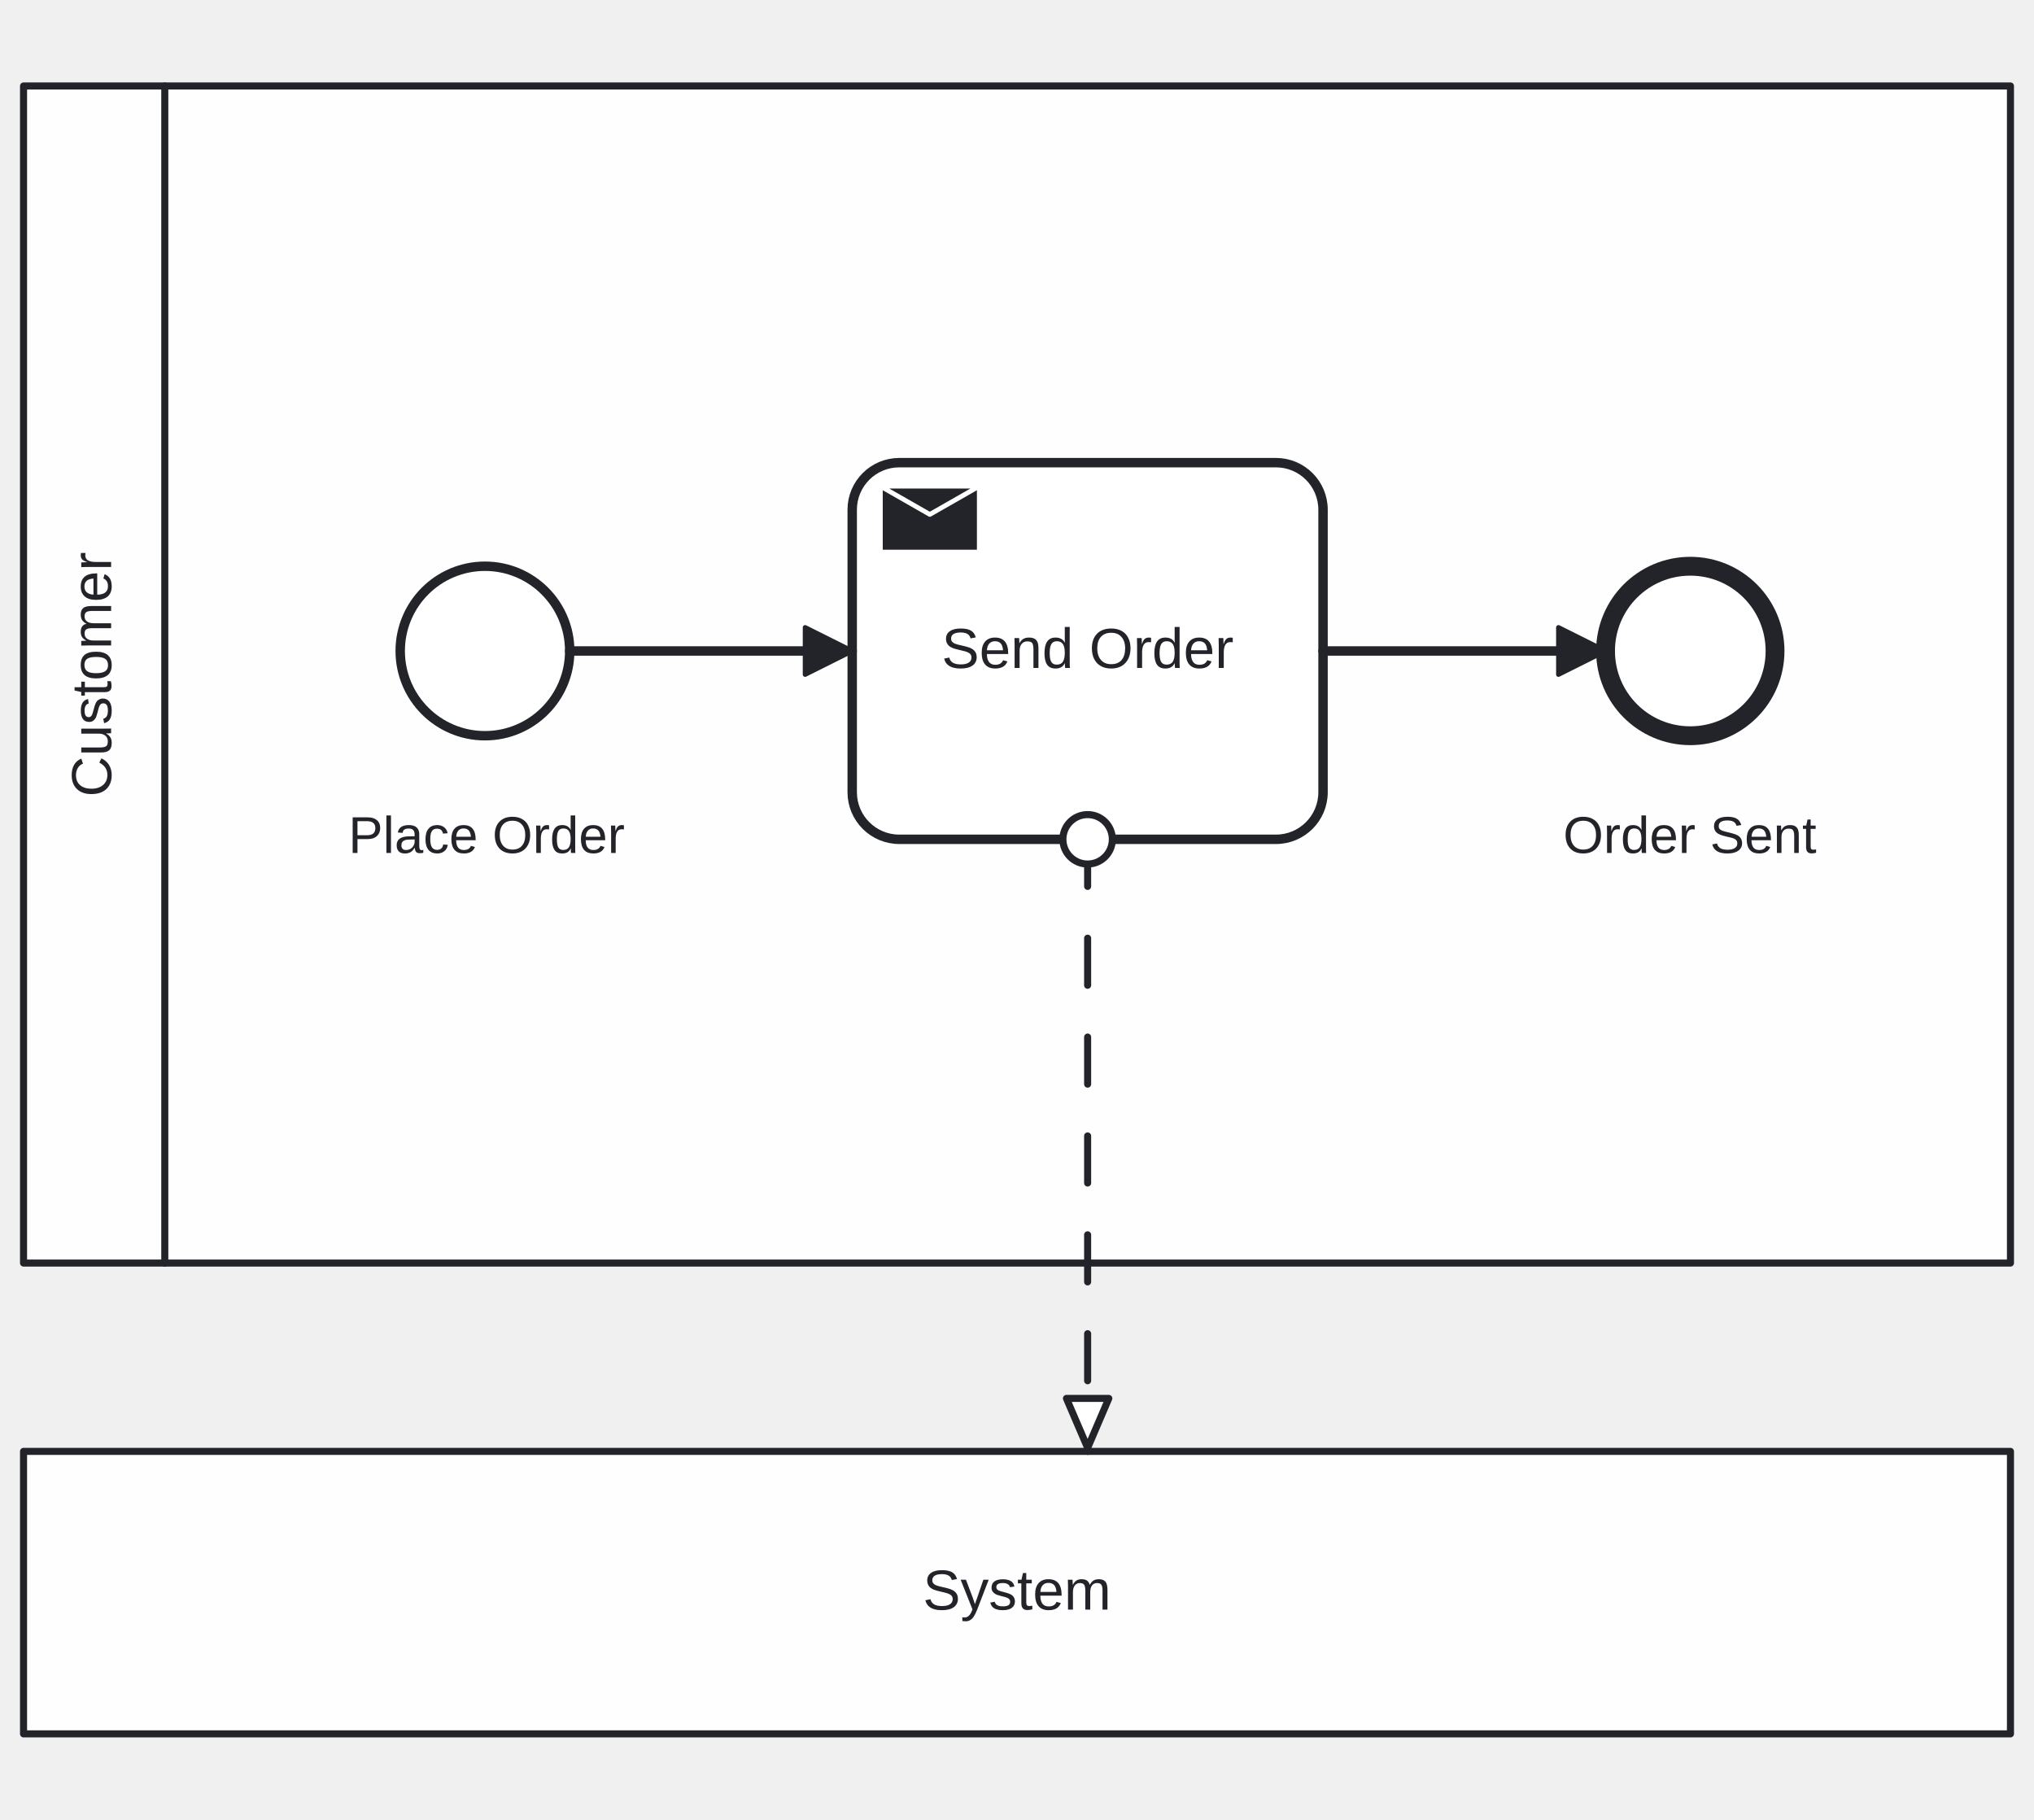
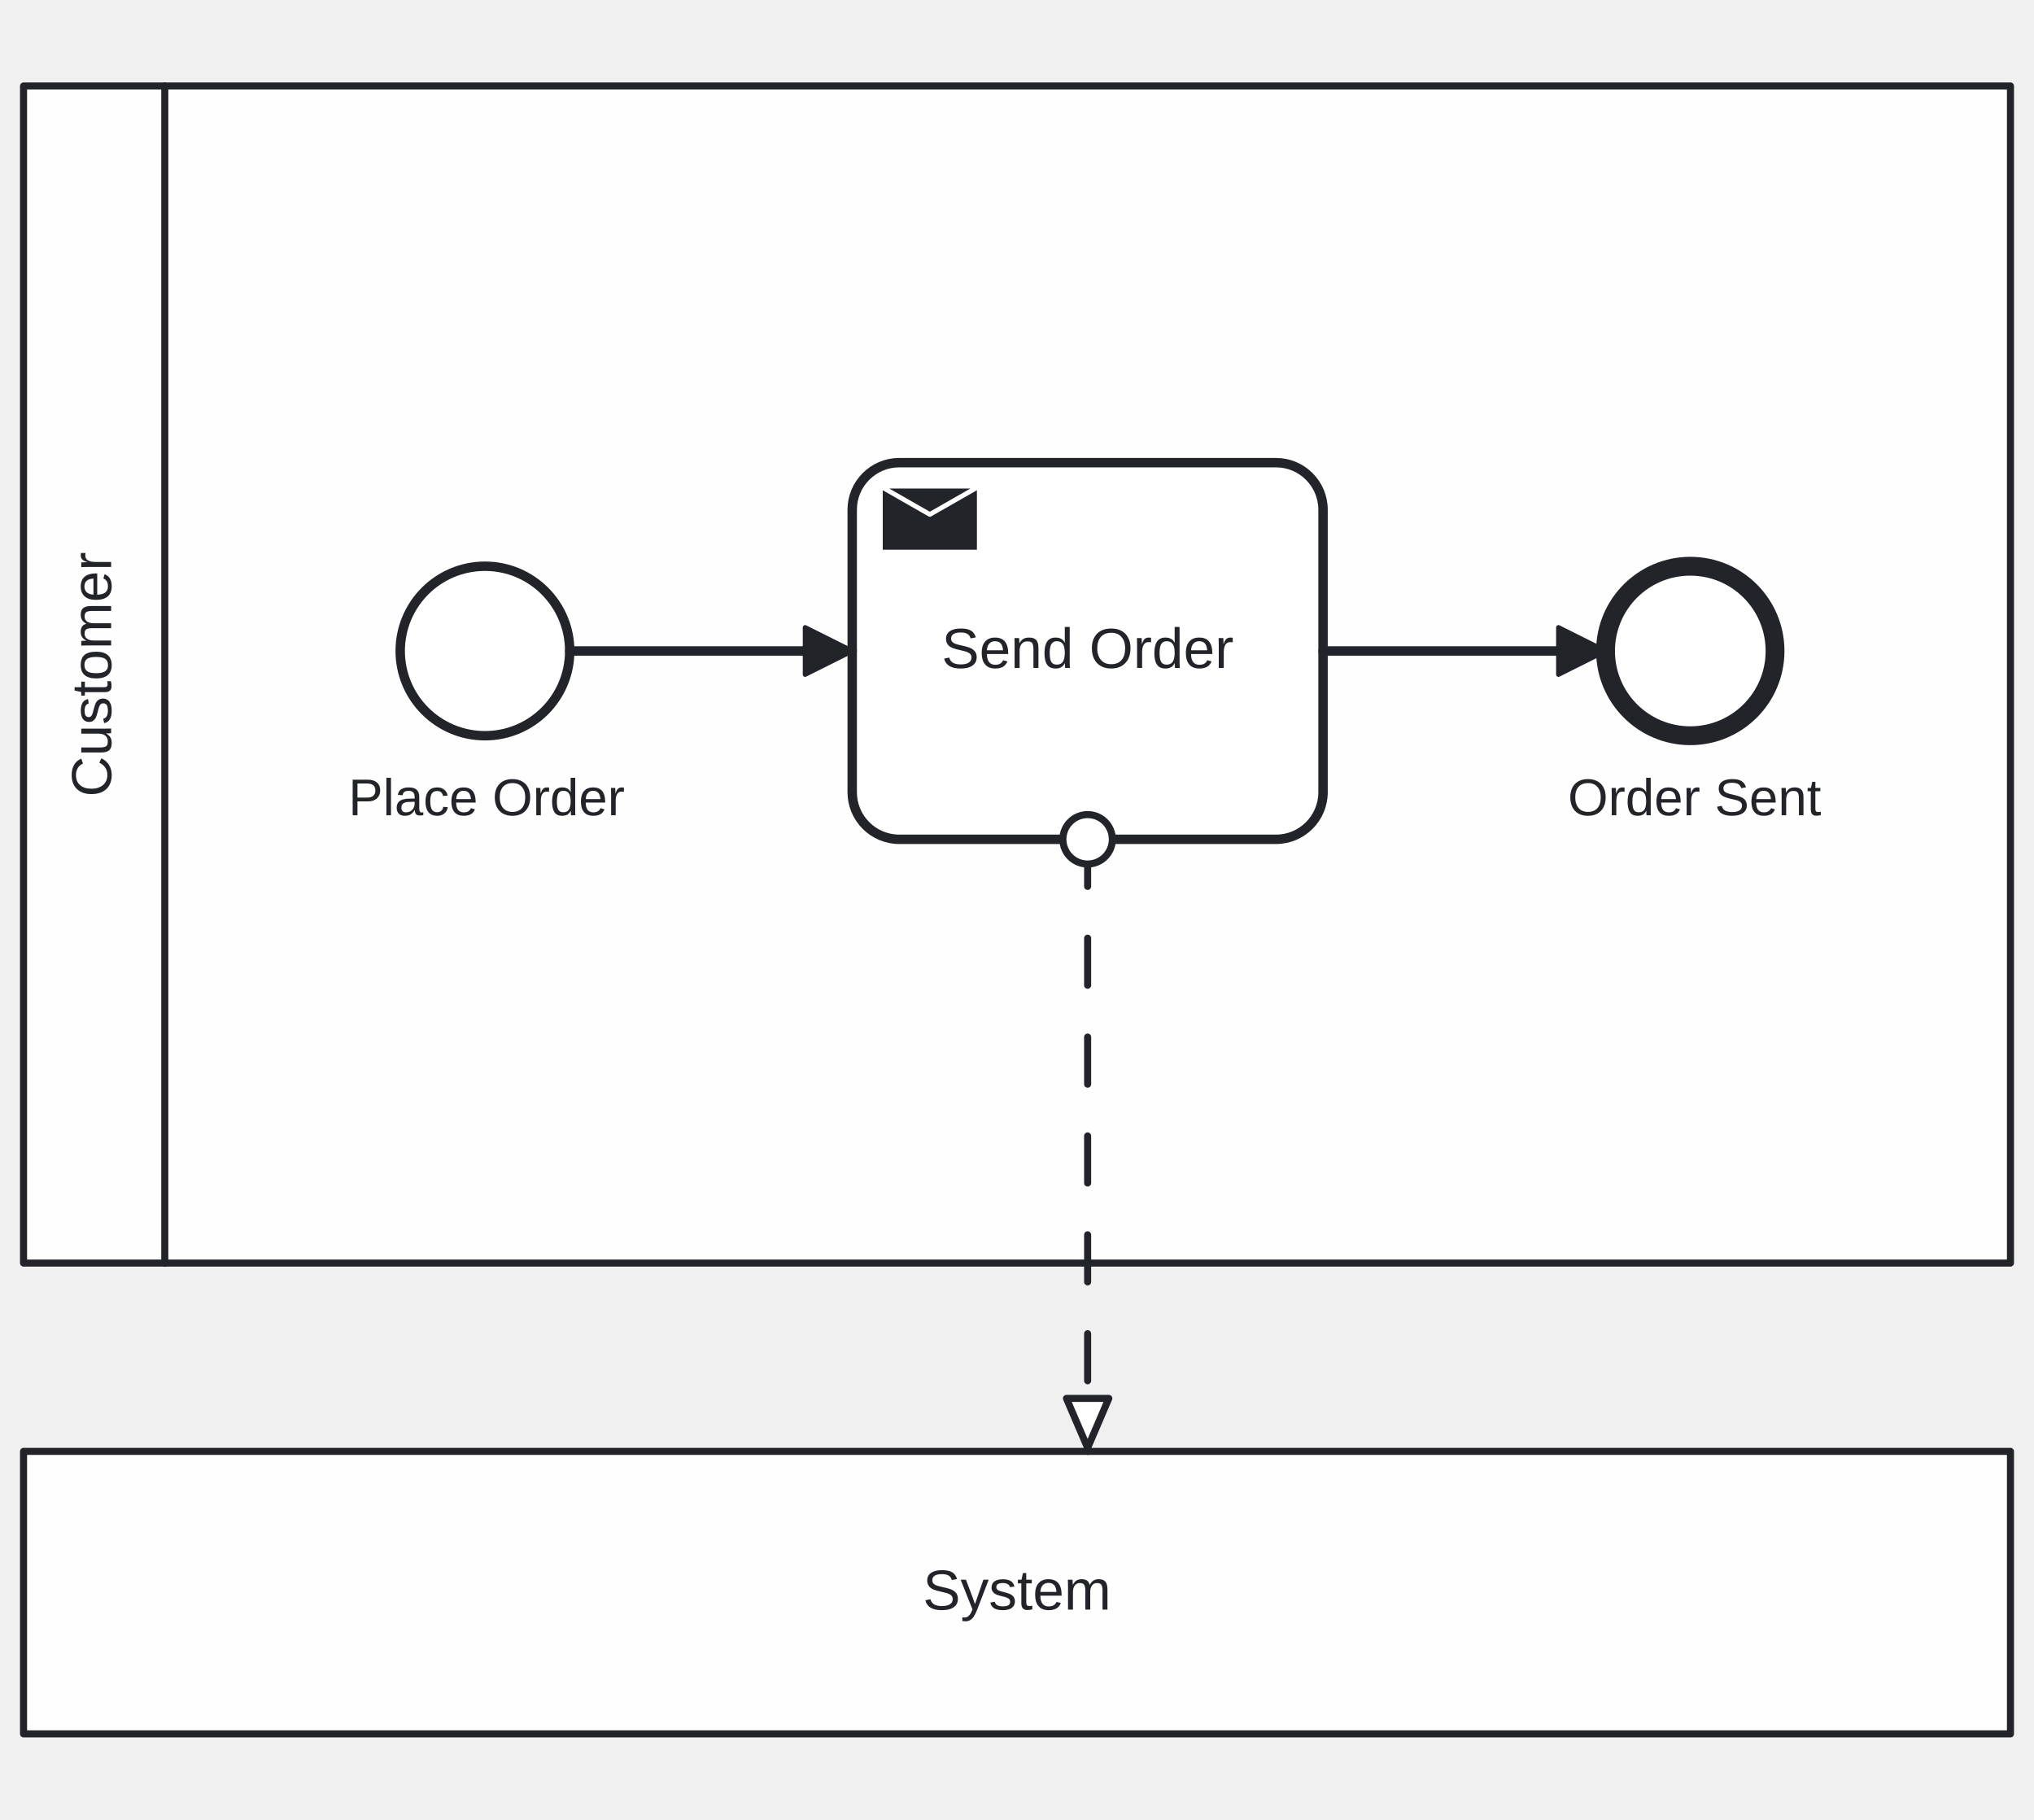
<svg xmlns="http://www.w3.org/2000/svg" width="589" height="527" viewBox="157 167 432 360" version="1.1">
  <g class="djs-group">
    <g class="djs-element djs-shape" data-element-id="Participant_1kju1v4" style="display: block;" transform="translate(162, 172)">
      <g class="djs-visual">
        <rect x="0" y="0" width="422" height="250" rx="0" ry="0" style="stroke-linecap: round; stroke-linejoin: round; stroke: hsl(225, 10%, 15%); stroke-width: 1.5px; fill: white; fill-opacity: 0.95;" />
        <path style="fill: none; stroke-linecap: round; stroke-linejoin: round; stroke: hsl(225, 10%, 15%); stroke-width: 1.5px;" d="M30,0L30,250" />
        <text style="font-family: Arial, sans-serif; font-size: 12px; font-weight: normal; fill: hsl(225, 10%, 15%);" lineHeight="1.2" class="djs-label" transform="matrix(-1.8369701987210297e-16, -1, 1, -1.8369701987210297e-16, 0, 250)">
          <tspan x="98.996" y="18.6">Customer</tspan>
        </text>
      </g>
      <rect x="-5" y="-5" rx="4" width="432" height="260" style="fill: none;" class="djs-outline" />
      <rect style="fill: none; stroke-opacity: 0; stroke: white; stroke-width: 15px;" class="djs-hit djs-hit-no-move" x="0" y="0" width="422" height="250" />
      <rect style="fill: none; stroke-opacity: 0; stroke: white; stroke-width: 15px;" class="djs-hit djs-hit-click-stroke" x="0" y="0" width="422" height="250" />
      <rect style="fill: none; stroke-opacity: 0; stroke: white; stroke-width: 15px;" class="djs-hit djs-hit-all" x="0" y="0" width="30" height="250" />
    </g>
    <g class="djs-children">
      <g class="djs-group">
        <g class="djs-element djs-shape" data-element-id="Activity_0umkpno" style="display: block;" transform="translate(338, 252)">
          <g class="djs-visual">
            <rect x="0" y="0" width="100" height="80" rx="10" ry="10" style="stroke-linecap: round; stroke-linejoin: round; stroke: hsl(225, 10%, 15%); stroke-width: 2px; fill: white; fill-opacity: 0.95;" />
            <text style="font-family: Arial, sans-serif; font-size: 12px; font-weight: normal; fill: hsl(225, 10%, 15%);" lineHeight="1.2" class="djs-label">
              <tspan x="18.986" y="43.6">Send Order</tspan>
            </text>
            <path style="fill: hsl(225, 10%, 15%); stroke-linecap: round; stroke-linejoin: round; stroke: white; stroke-width: 1px;" d="m 5.985,4.998 l 0,14 l 21,0 l 0,-14 z l 10.5,6 l 10.5,-6" />
          </g>
          <rect style="fill: none; stroke-opacity: 0; stroke: white; stroke-width: 15px;" class="djs-hit djs-hit-all" x="0" y="0" width="100" height="80" />
          <rect x="-5" y="-5" rx="14" width="110" height="90" style="fill: none;" class="djs-outline" />
        </g>
      </g>
      <g class="djs-group">
        <g class="djs-element djs-shape" data-element-id="Event_0fdolr2" style="display: block;" transform="translate(498, 274)">
          <g class="djs-visual">
            <circle cx="18" cy="18" r="18" style="stroke-linecap: round; stroke-linejoin: round; stroke: hsl(225, 10%, 15%); stroke-width: 4px; fill: white; fill-opacity: 0.95;" />
          </g>
          <rect style="fill: none; stroke-opacity: 0; stroke: white; stroke-width: 15px;" class="djs-hit djs-hit-all" x="0" y="0" width="36" height="36" />
          <circle cx="18" cy="18" r="24" style="fill: none;" class="djs-outline" />
        </g>
      </g>
      <g class="djs-group">
-         <g class="djs-element djs-shape" data-element-id="Event_0rkf2lz" style="display: block;" transform="translate(242, 274)">
+         <g class="djs-element djs-shape" data-element-id="Event_1k64fqs" style="display: block;" transform="translate(242, 274)">
          <g class="djs-visual">
            <circle cx="18" cy="18" r="18" style="stroke-linecap: round; stroke-linejoin: round; stroke: hsl(225, 10%, 15%); stroke-width: 2px; fill: white; fill-opacity: 0.95;" />
          </g>
          <rect style="fill: none; stroke-opacity: 0; stroke: white; stroke-width: 15px;" class="djs-hit djs-hit-all" x="0" y="0" width="36" height="36" />
          <circle cx="18" cy="18" r="23" style="fill: none;" class="djs-outline" />
        </g>
      </g>
      <g class="djs-group">
-         <g class="djs-element djs-connection" data-element-id="Flow_0b8esdu" style="display: block;">
+         <g class="djs-element djs-connection" data-element-id="Flow_03wruyw" style="display: block;">
          <g class="djs-visual">
            <defs>
              <marker id="marker-seq-0" viewBox="0 0 20 20" refX="11" refY="10" markerWidth="10" markerHeight="10" orient="auto">
                <path d="M 1 5 L 11 10 L 1 15 Z" style="stroke-linecap: round; stroke-linejoin: round; stroke: hsl(225, 10%, 15%); stroke-width: 1px; fill: hsl(225, 10%, 15%);" />
              </marker>
            </defs>
            <path style="fill: none; stroke-linecap: round; stroke-linejoin: round; stroke: hsl(225, 10%, 15%); stroke-width: 2px; marker-end: url(#marker-seq-0);" data-corner-radius="5" d="M278,292L338,292" />
          </g>
          <path d="M278,292L338,292" style="fill: none; stroke-opacity: 0; stroke: white; stroke-width: 15px;" class="djs-hit djs-hit-stroke" />
          <rect x="273" y="287" rx="4" width="70" height="10" style="fill: none;" class="djs-outline" />
        </g>
      </g>
      <g class="djs-group">
        <g class="djs-element djs-connection" data-element-id="Flow_1horjnb" style="display: block;">
          <g class="djs-visual">
            <defs>
              <marker id="marker-seq-1" viewBox="0 0 20 20" refX="11" refY="10" markerWidth="10" markerHeight="10" orient="auto">
                <path d="M 1 5 L 11 10 L 1 15 Z" style="stroke-linecap: round; stroke-linejoin: round; stroke: hsl(225, 10%, 15%); stroke-width: 1px; fill: hsl(225, 10%, 15%);" />
              </marker>
            </defs>
            <path style="fill: none; stroke-linecap: round; stroke-linejoin: round; stroke: hsl(225, 10%, 15%); stroke-width: 2px; marker-end: url(#marker-seq-1);" data-corner-radius="5" d="M438,292L498,292" />
          </g>
          <path d="M438,292L498,292" style="fill: none; stroke-opacity: 0; stroke: white; stroke-width: 15px;" class="djs-hit djs-hit-stroke" />
          <rect x="433" y="287" rx="4" width="70" height="10" style="fill: none;" class="djs-outline" />
        </g>
      </g>
    </g>
  </g>
  <g class="djs-group">
    <g class="djs-element djs-shape" data-element-id="Participant_0yixlru" style="display: block;" transform="translate(162, 462)">
      <g class="djs-visual">
        <rect x="0" y="0" width="422" height="60" rx="0" ry="0" style="stroke-linecap: round; stroke-linejoin: round; stroke: hsl(225, 10%, 15%); stroke-width: 1.5px; fill: white; fill-opacity: 0.95;" />
        <text style="font-family: Arial, sans-serif; font-size: 12px; font-weight: normal; fill: hsl(225, 10%, 15%);" lineHeight="1.2" class="djs-label">
          <tspan x="190.996" y="33.6">System</tspan>
        </text>
      </g>
      <rect x="-5" y="-5" rx="4" width="432" height="70" style="fill: none;" class="djs-outline" />
      <rect style="fill: none; stroke-opacity: 0; stroke: white; stroke-width: 15px;" class="djs-hit djs-hit-all" x="0" y="0" width="422" height="60" />
    </g>
  </g>
  <g class="djs-group">
    <g class="djs-element djs-connection" data-element-id="Flow_0pay6fu" style="display: block;">
      <g class="djs-visual">
        <defs>
          <marker id="marker-seq-2" viewBox="0 0 20 20" refX="8.5" refY="5" markerWidth="20" markerHeight="20" orient="auto">
            <path d="m 1 5 l 0 -3 l 7 3 l -7 3 z" style="stroke-linecap: round; stroke-linejoin: round; stroke: hsl(225, 10%, 15%); stroke-width: 1px; fill: white; stroke-dasharray: 10000,1;" />
          </marker>
          <marker id="marker-seq-3" viewBox="0 0 20 20" refX="6" refY="6" markerWidth="20" markerHeight="20" orient="auto">
            <circle cx="6" cy="6" r="3.5" style="stroke-linecap: round; stroke-linejoin: round; stroke: hsl(225, 10%, 15%); stroke-width: 1px; fill: white; stroke-dasharray: 10000,1;" />
          </marker>
        </defs>
        <path style="fill: none; stroke-linecap: round; stroke-linejoin: round; stroke: hsl(225, 10%, 15%); stroke-width: 1.5px; marker-end: url(#marker-seq-2); marker-start: url(#marker-seq-3); stroke-dasharray: 10, 11;" data-corner-radius="5" d="M388,332L388,462" />
      </g>
      <path d="M388,332L388,462" style="fill: none; stroke-opacity: 0; stroke: white; stroke-width: 15px;" class="djs-hit djs-hit-stroke" />
      <rect x="383" y="327" rx="4" width="10" height="140" style="fill: none;" class="djs-outline" />
    </g>
  </g>
  <g class="djs-group">
-     <g class="djs-element djs-shape" data-element-id="Event_0fdolr2_label" style="display: block;" transform="translate(489, 325)">
+     <g class="djs-element djs-shape" data-element-id="Event_0fdolr2_label" style="display: block;" transform="translate(490, 317)">
      <g class="djs-visual">
        <text style="font-family: Arial, sans-serif; font-size: 11px; font-weight: normal; fill: hsl(225, 10%, 15%);" lineHeight="1.2" class="djs-label">
          <tspan x="0" y="9.9">Order Sent</tspan>
        </text>
      </g>
      <rect style="fill: none; stroke-opacity: 0; stroke: white; stroke-width: 15px;" class="djs-hit djs-hit-all" x="0" y="0" width="54" height="14" />
      <rect x="-5" y="-5" rx="4" width="64" height="24" style="fill: none;" class="djs-outline" />
    </g>
  </g>
  <g class="djs-group">
-     <g class="djs-element djs-shape" data-element-id="Event_0rkf2lz_label" style="display: block;" transform="translate(231, 325)">
+     <g class="djs-element djs-shape" data-element-id="Event_1k64fqs_label" style="display: block;" transform="translate(231, 317)">
      <g class="djs-visual">
        <text style="font-family: Arial, sans-serif; font-size: 11px; font-weight: normal; fill: hsl(225, 10%, 15%);" lineHeight="1.2" class="djs-label">
          <tspan x="0" y="9.9">Place Order</tspan>
        </text>
      </g>
      <rect style="fill: none; stroke-opacity: 0; stroke: white; stroke-width: 15px;" class="djs-hit djs-hit-all" x="0" y="0" width="59" height="14" />
      <rect x="-5" y="-5" rx="4" width="69" height="24" style="fill: none;" class="djs-outline" />
    </g>
  </g>
</svg>
